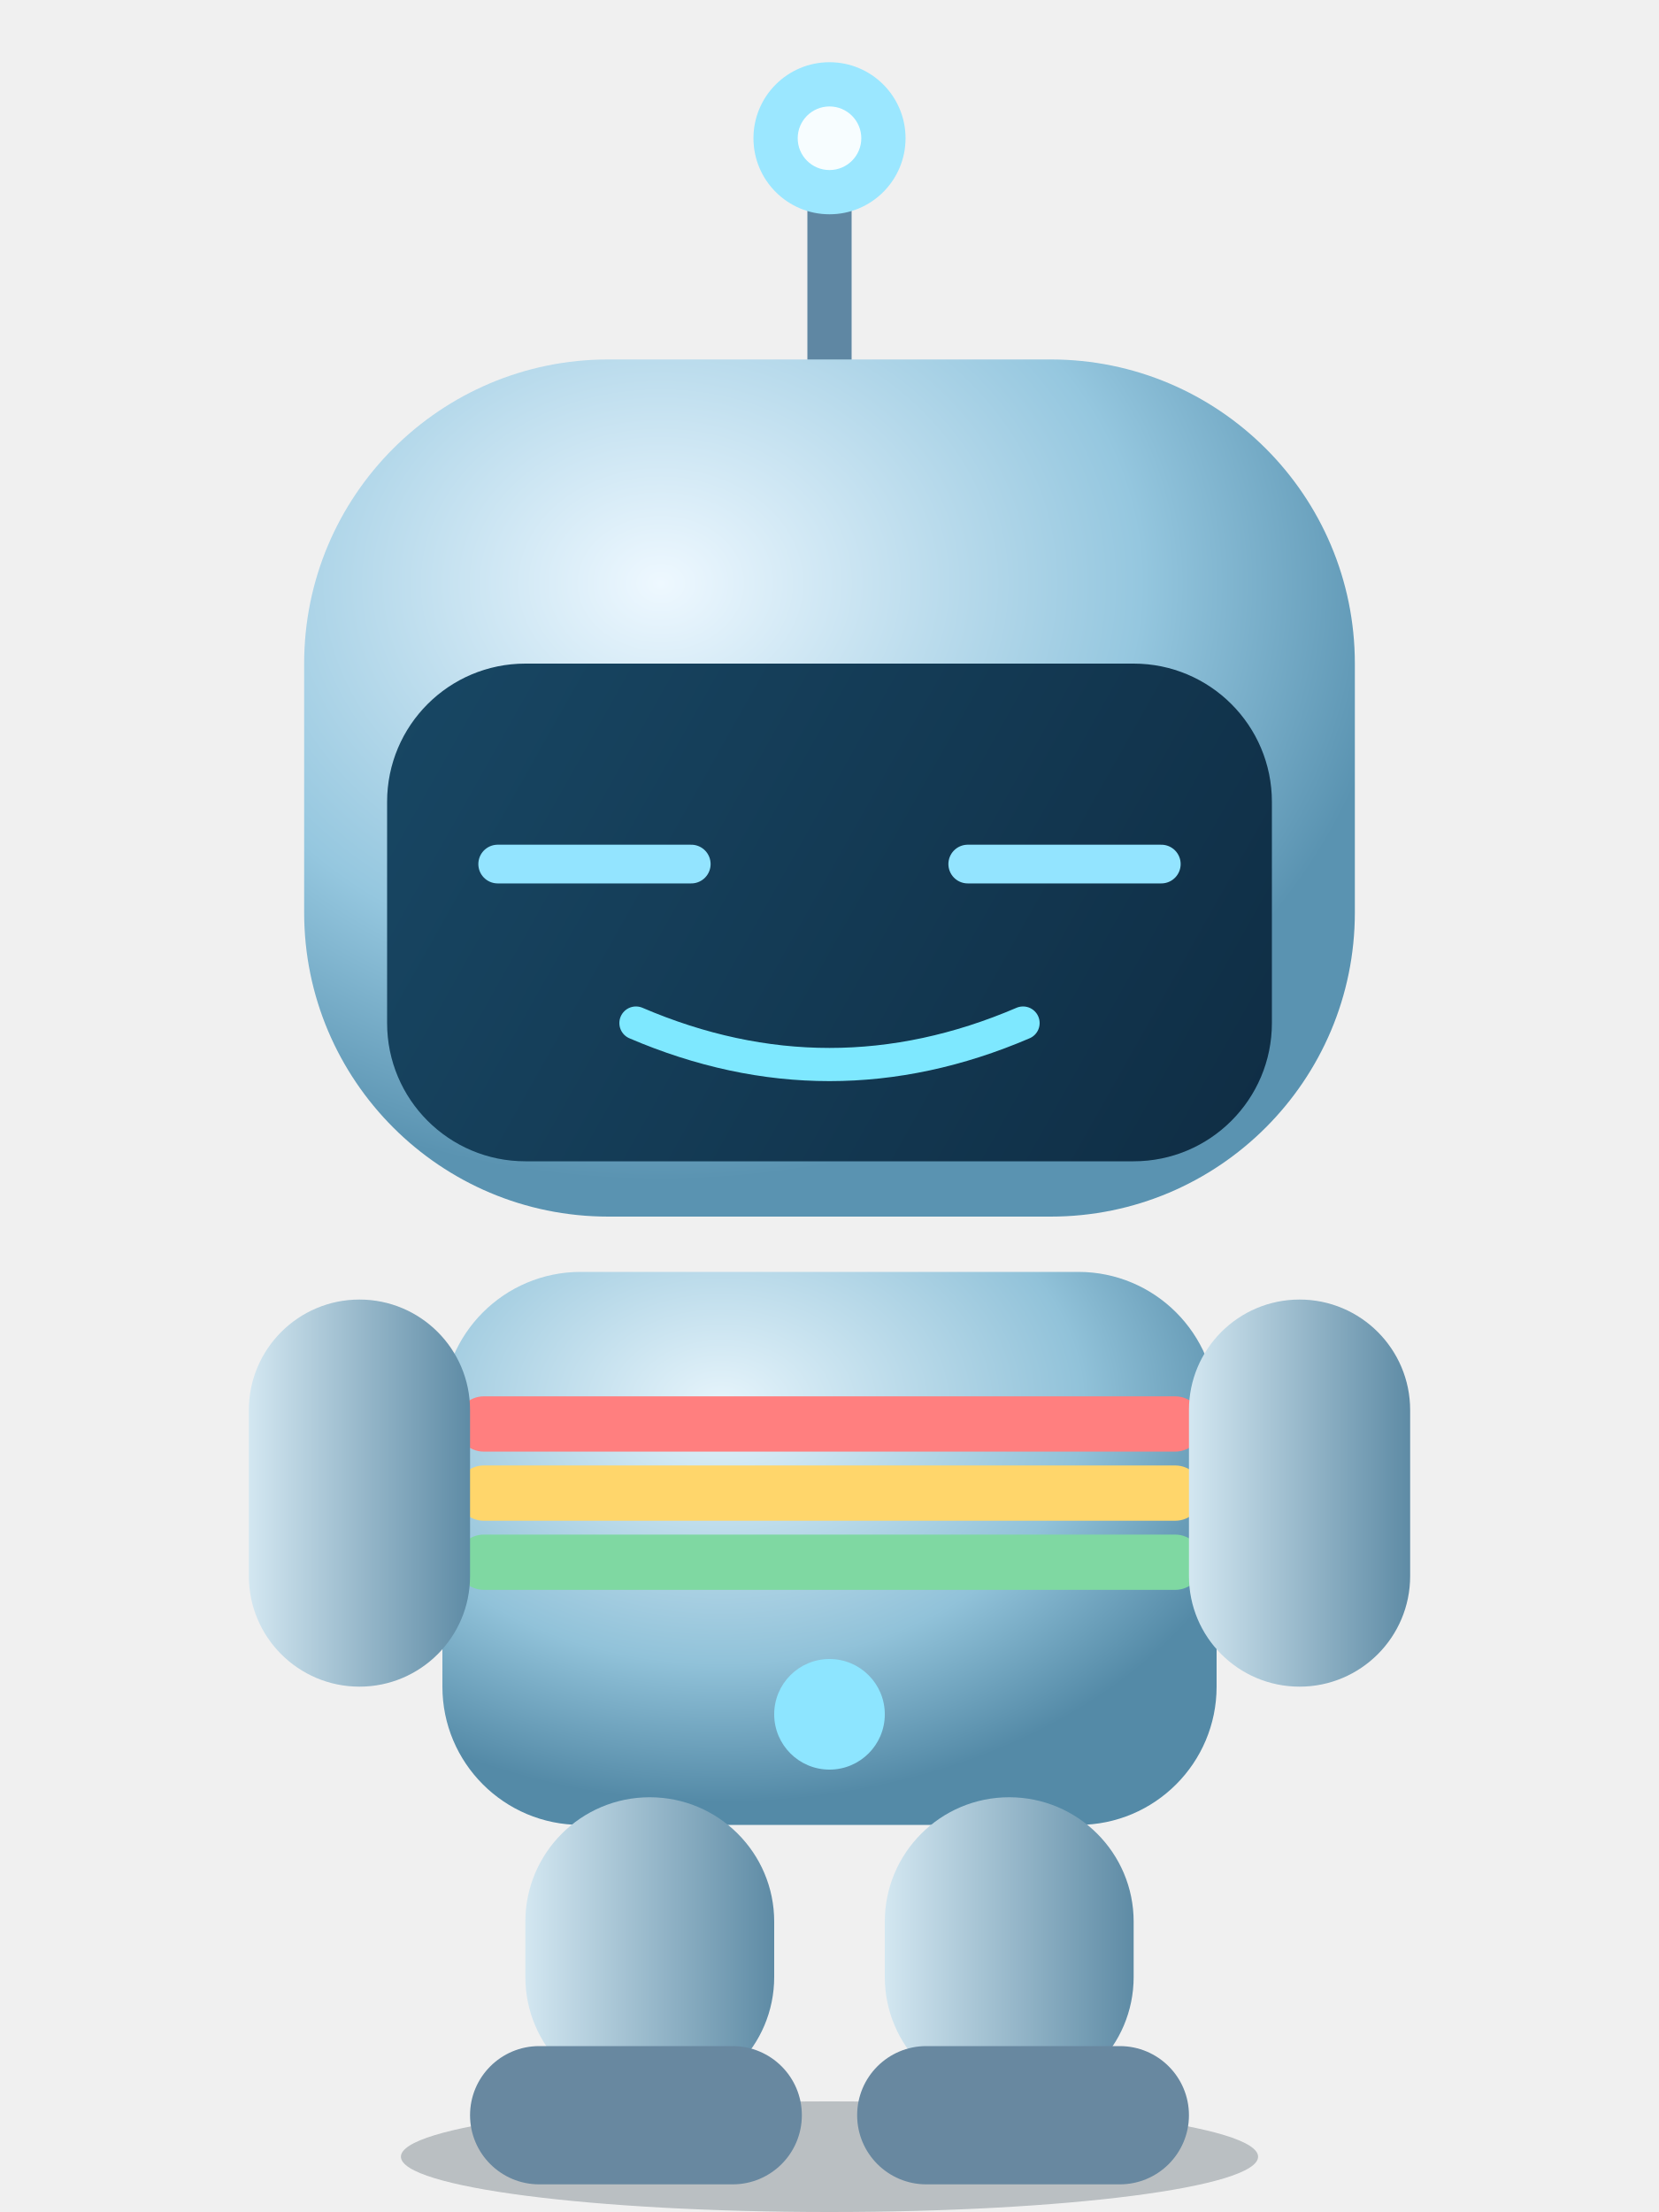
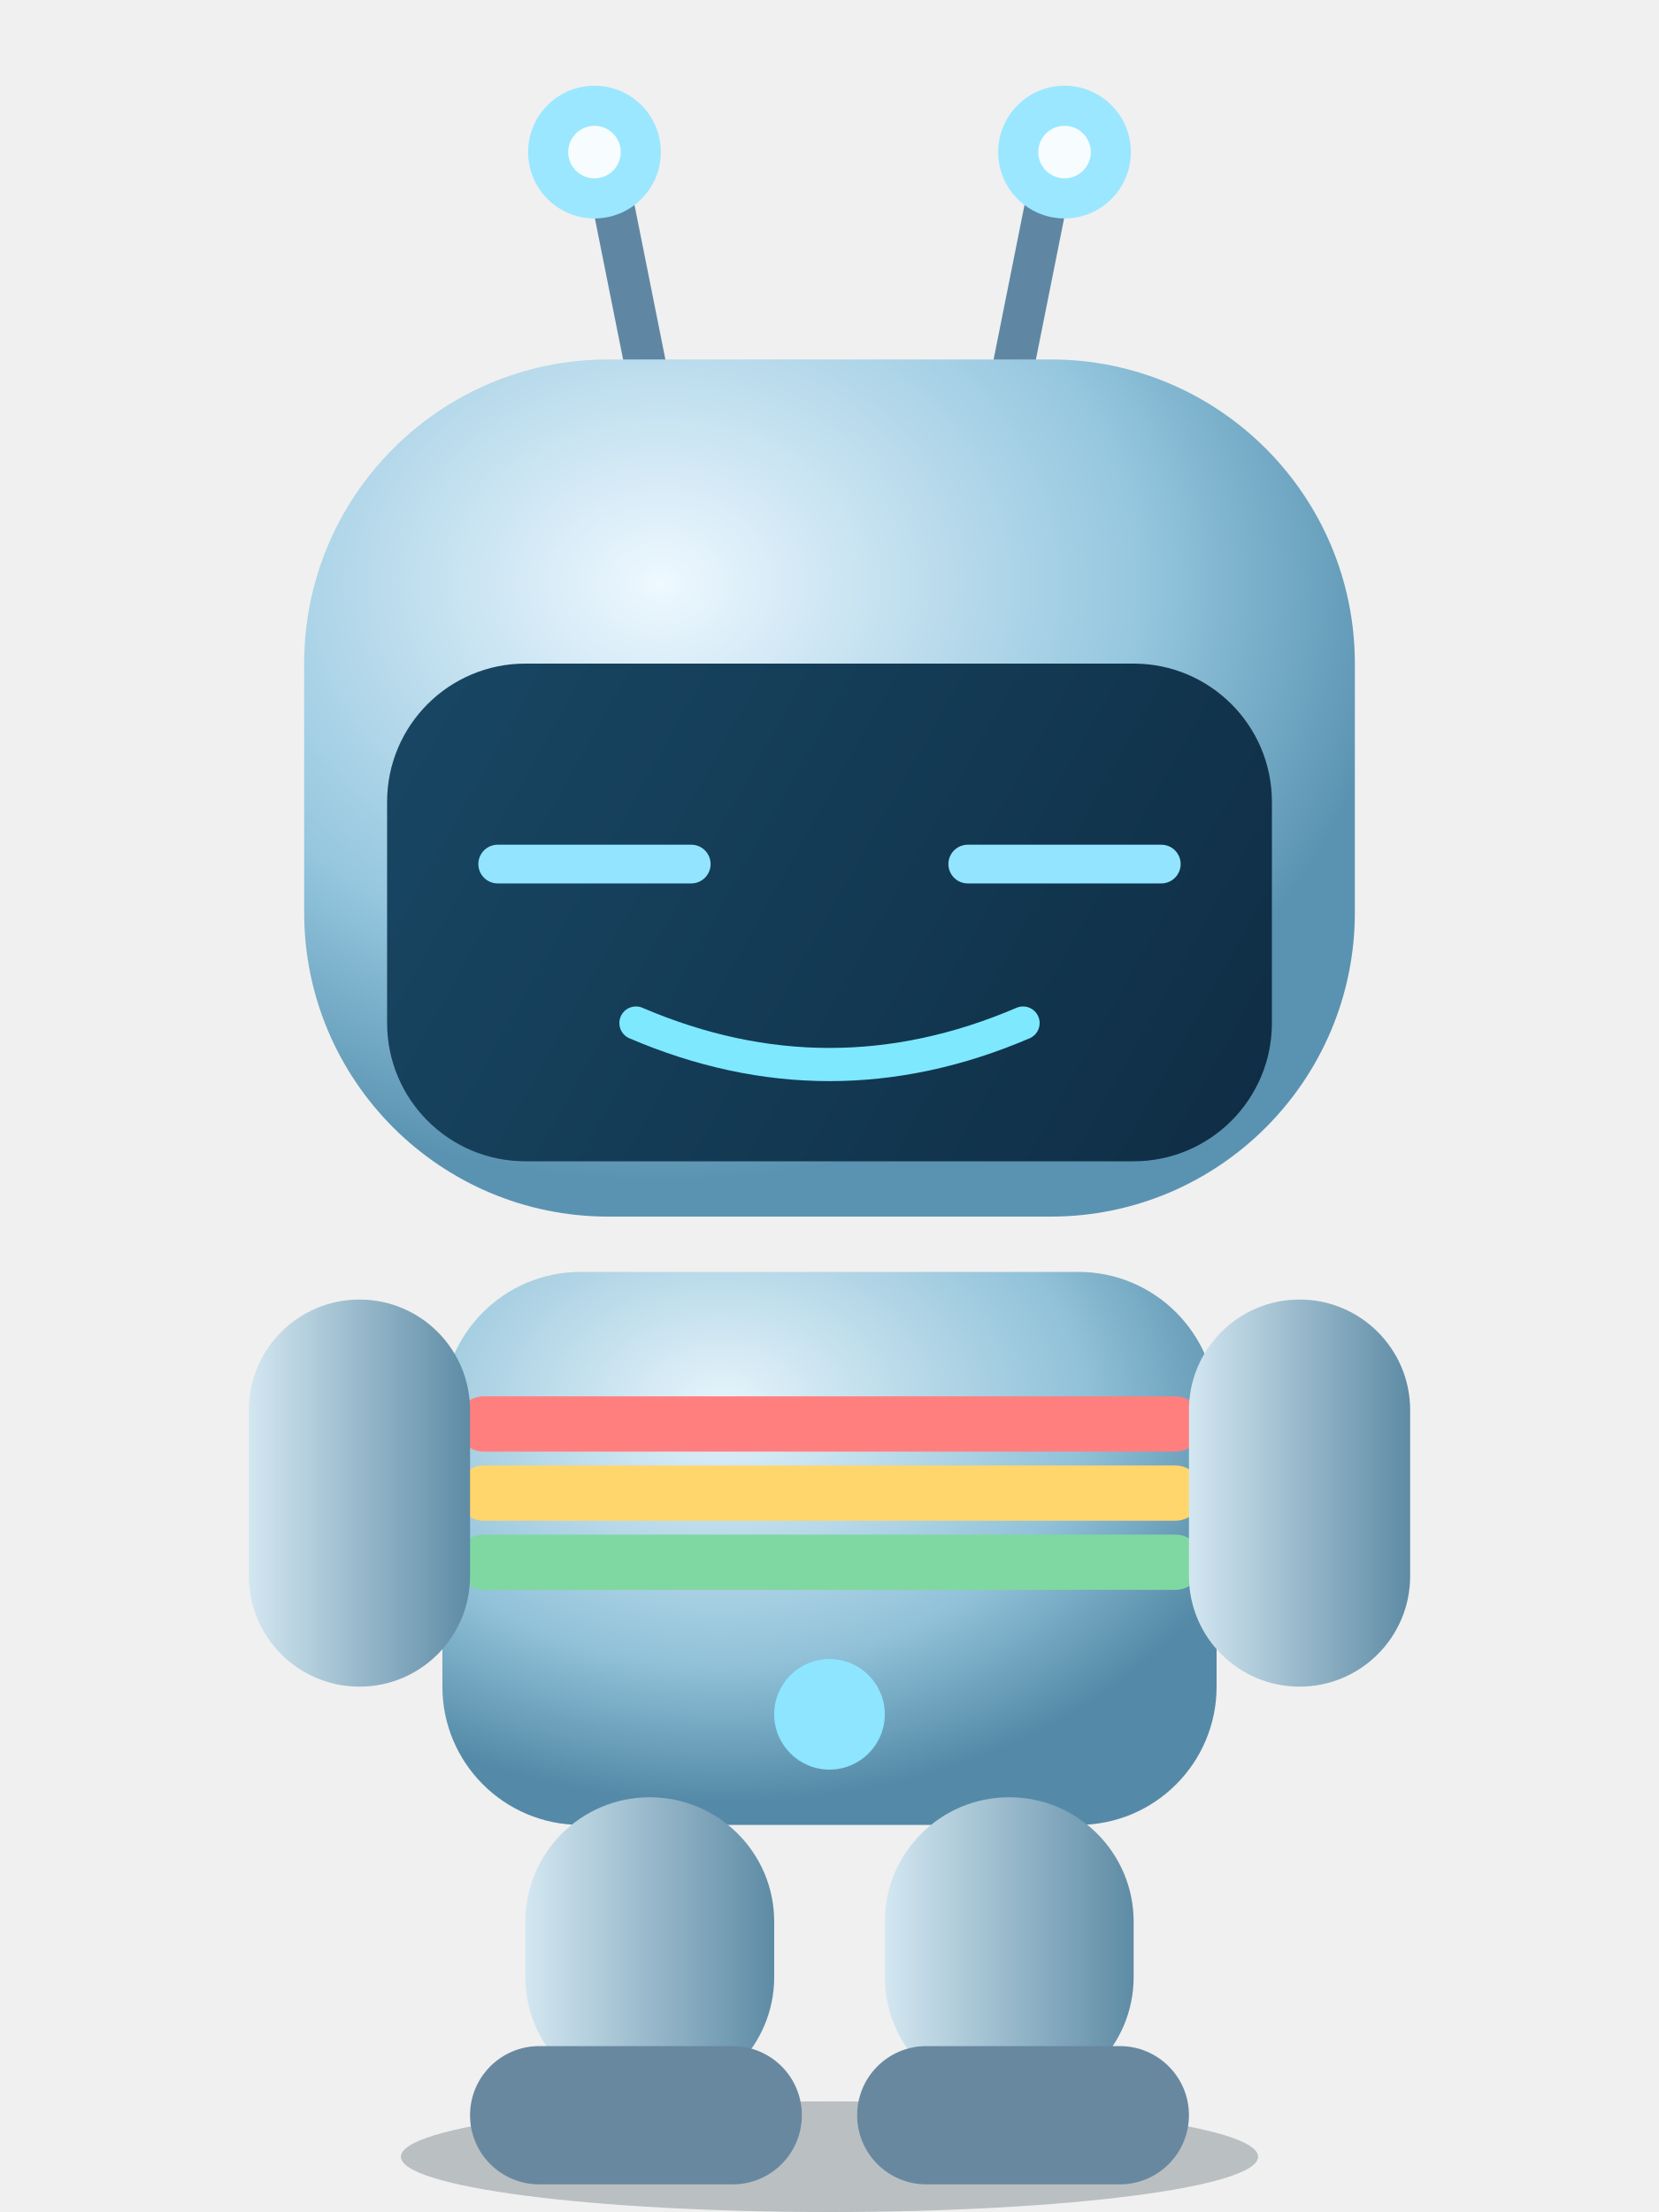
<svg xmlns="http://www.w3.org/2000/svg" width="120" height="160" viewBox="0 0 120 160" fill="none">
  <defs>
    <radialGradient id="head" cx="34%" cy="26%" r="70%">
      <stop offset="0%" stop-color="#eef8ff" />
      <stop offset="65%" stop-color="#95c7df" />
      <stop offset="100%" stop-color="#5a93b1" />
    </radialGradient>
    <radialGradient id="body" cx="36%" cy="24%" r="72%">
      <stop offset="0%" stop-color="#e6f4fb" />
      <stop offset="65%" stop-color="#91c2d9" />
      <stop offset="100%" stop-color="#548aa7" />
    </radialGradient>
    <linearGradient id="visor" x1="28" y1="48" x2="92" y2="84" gradientUnits="userSpaceOnUse">
      <stop offset="0%" stop-color="#184764" />
      <stop offset="100%" stop-color="#0f2d44" />
    </linearGradient>
    <linearGradient id="limb" x1="0" y1="0" x2="1" y2="0">
      <stop offset="0%" stop-color="#d3e7f1" />
      <stop offset="100%" stop-color="#5e8ba5" />
    </linearGradient>
  </defs>
  <ellipse cx="60" cy="156" rx="31" ry="4" fill="#102331" fill-opacity="0.24" />
  <g>
-     <path d="M60 26 L60 12" stroke="#5f87a3" stroke-width="3.2" stroke-linecap="round" />
-     <circle cx="60" cy="10" r="5.5" fill="#9be7ff" />
-     <circle cx="60" cy="10" r="2.3" fill="#ffffff" fill-opacity="0.92" />
+     <path d="M47 28 L44 13" stroke="#5f87a3" stroke-width="3" stroke-linecap="round" />
+     <path d="M73 28 L76 13" stroke="#5f87a3" stroke-width="3" stroke-linecap="round" />
+     <circle cx="43" cy="11" r="4.8" fill="#9be7ff" />
+     <circle cx="77" cy="11" r="4.8" fill="#9be7ff" />
+     <circle cx="43" cy="11" r="1.9" fill="#ffffff" fill-opacity="0.92" />
+     <circle cx="77" cy="11" r="1.9" fill="#ffffff" fill-opacity="0.92" />
    <rect x="22" y="26" width="76" height="62" rx="22" fill="url(#head)" />
    <rect x="28" y="48" width="64" height="36" rx="10" fill="url(#visor)" />
    <path d="M36 62.5 L50 62.5" stroke="#93e4ff" stroke-width="2.8" stroke-linecap="round" />
    <path d="M70 62.5 L84 62.5" stroke="#93e4ff" stroke-width="2.8" stroke-linecap="round" />
    <path d="M46 74 Q60 80 74 74" stroke="#7ee8ff" stroke-width="2.4" stroke-linecap="round" />
    <rect x="32" y="92" width="56" height="40" rx="10" fill="url(#body)" />
    <rect x="33" y="101" width="54" height="4" rx="2" fill="#ff7f7f" />
    <rect x="33" y="106" width="54" height="4" rx="2" fill="#ffd66b" />
    <rect x="33" y="111" width="54" height="4" rx="2" fill="#7fd8a2" />
    <circle cx="60" cy="124" r="4" fill="#8de5ff" />
    <rect x="18" y="94" width="16" height="28" rx="8" fill="url(#limb)" />
    <rect x="86" y="94" width="16" height="28" rx="8" fill="url(#limb)" />
    <rect x="38" y="130" width="18" height="22" rx="9" fill="url(#limb)" />
    <rect x="64" y="130" width="18" height="22" rx="9" fill="url(#limb)" />
    <rect x="34" y="148" width="24" height="10" rx="5" fill="#6888a0" />
    <rect x="62" y="148" width="24" height="10" rx="5" fill="#6888a0" />
  </g>
</svg>
